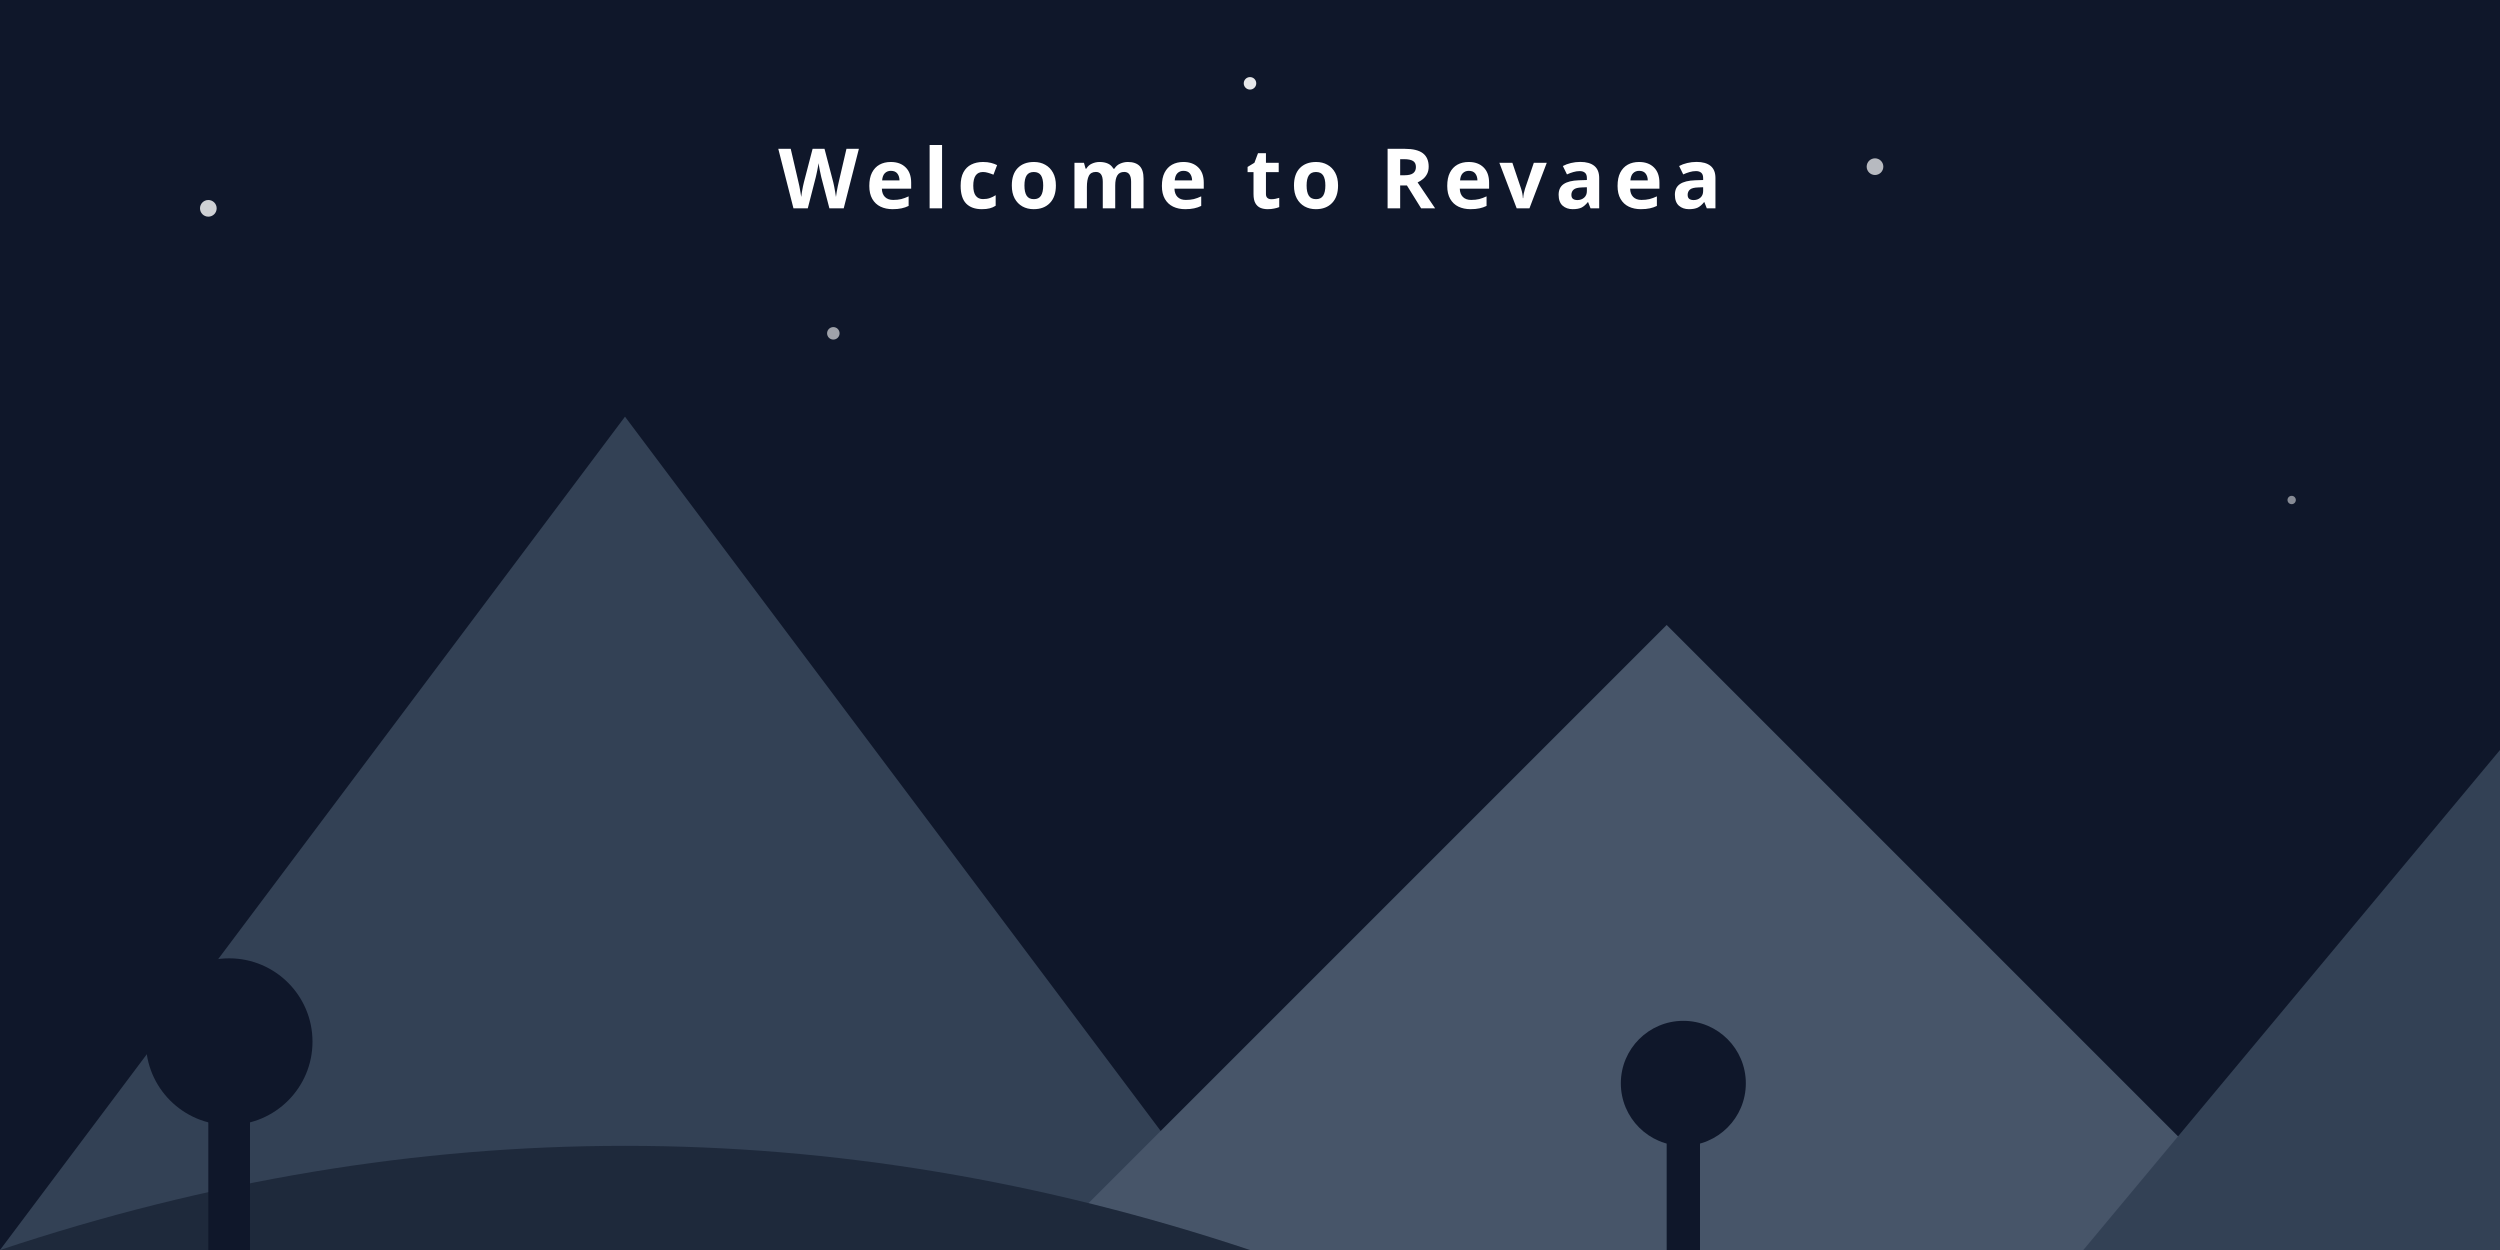
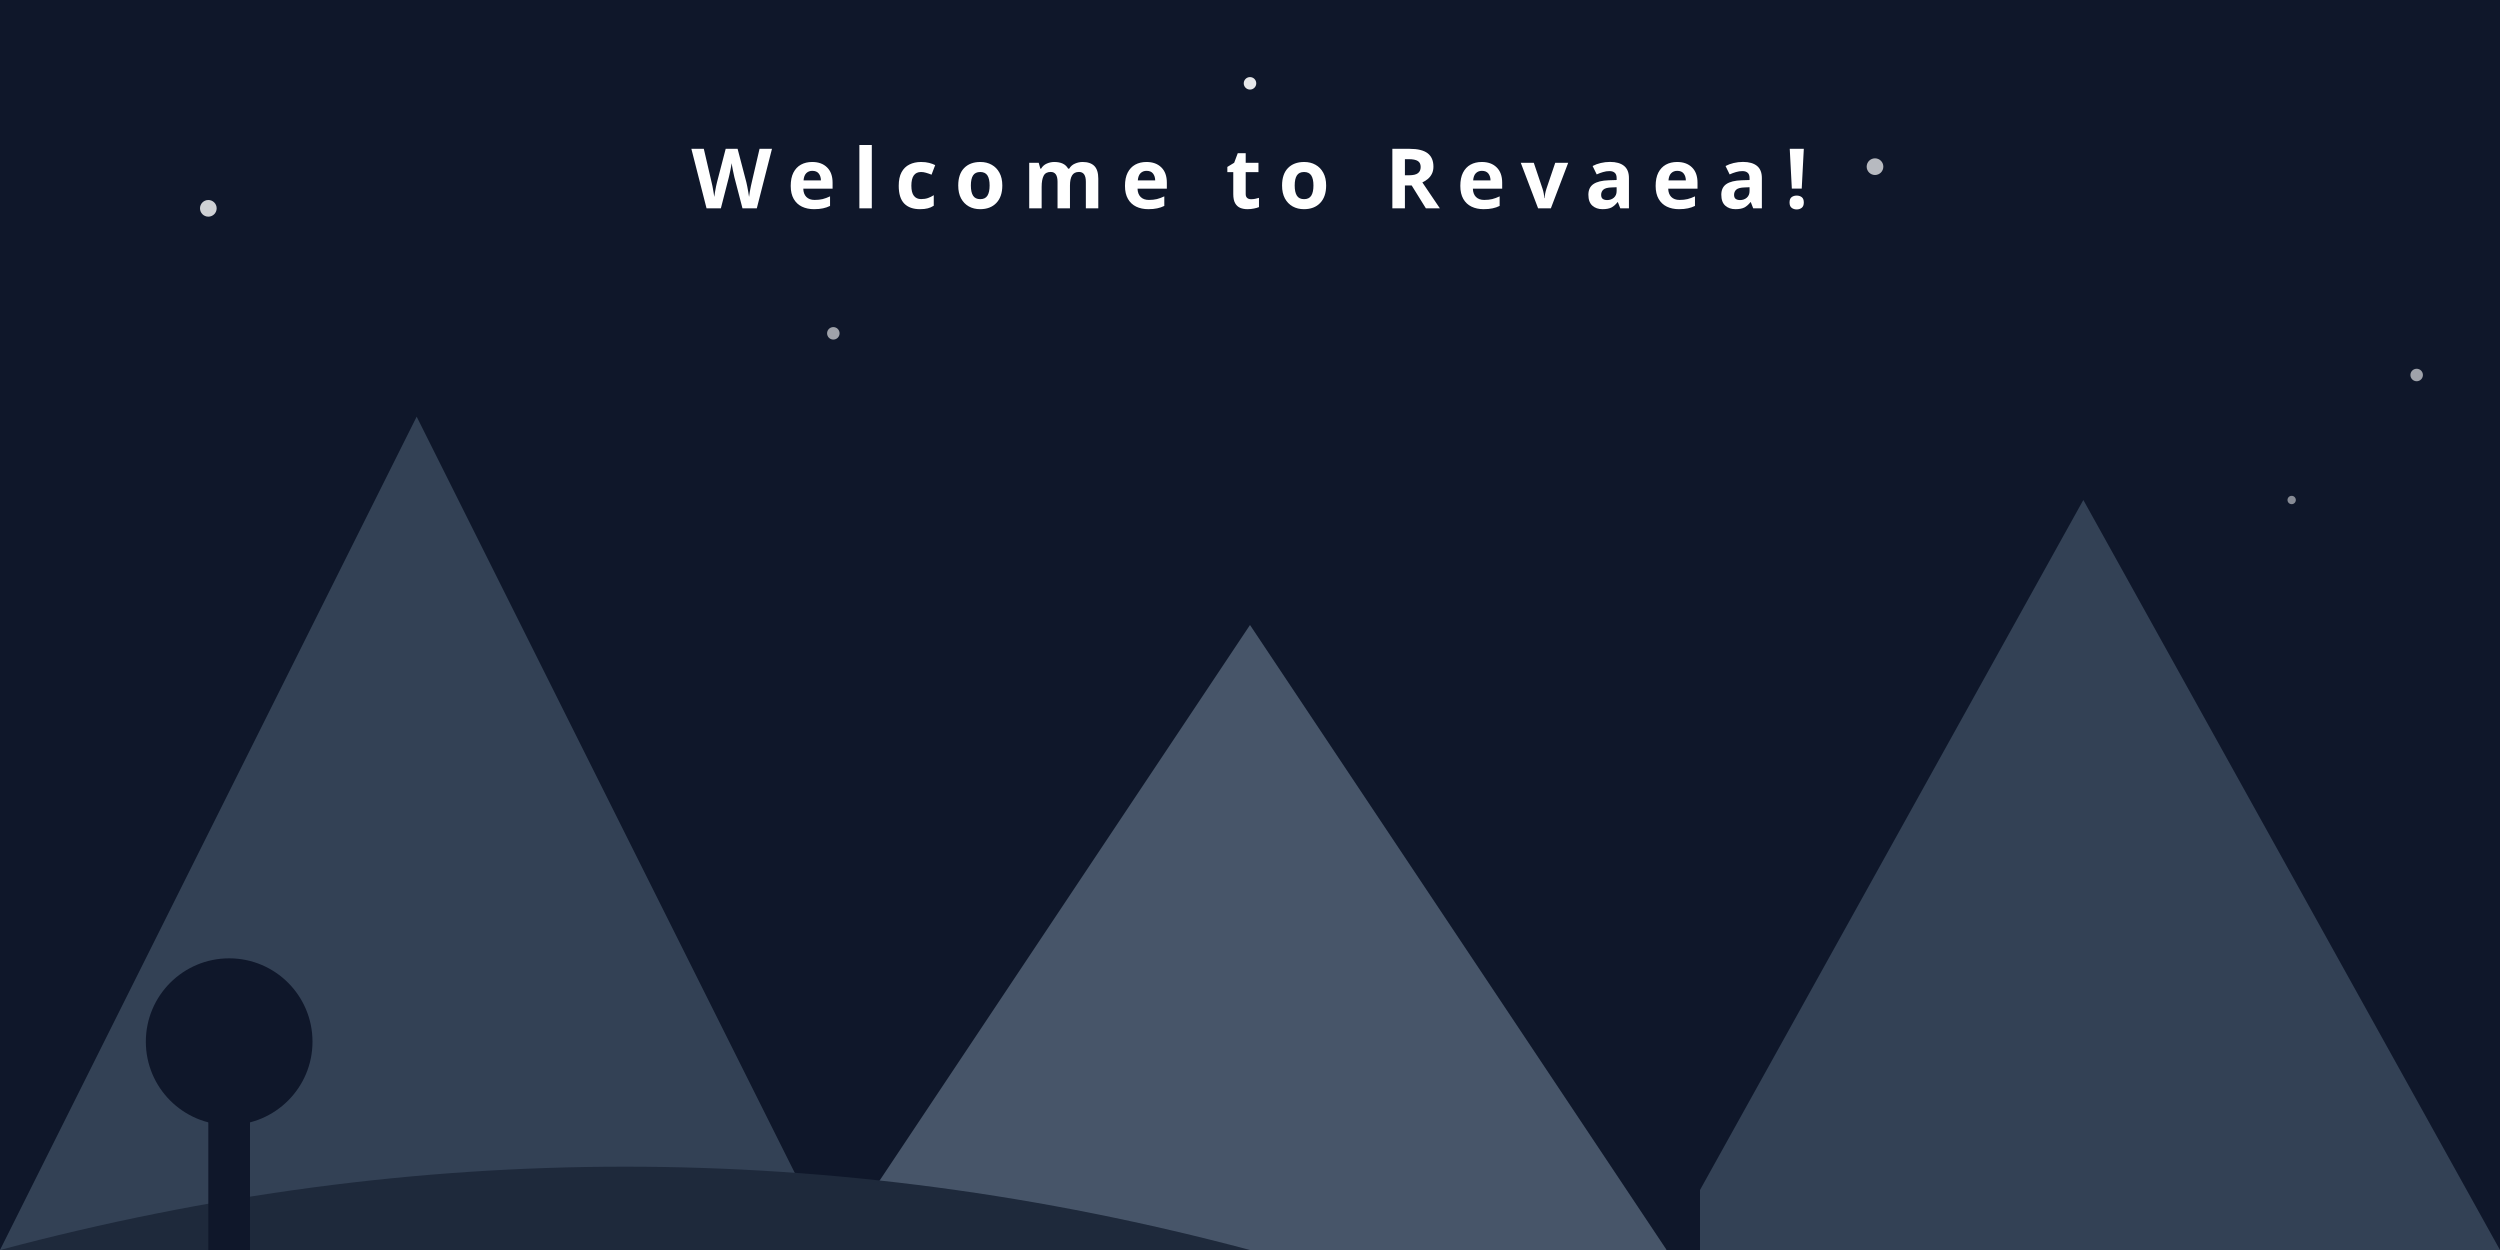
<svg xmlns="http://www.w3.org/2000/svg" width="600" height="300" viewBox="0 0 600 300">
  <style>
-     /* 核心魔法：定义移动动画 */
+     /* 原理说明：
+        为了无缝，动画必须移动正好一个"周期"的宽度。
+        这里我们的周期宽度是 600px。
+     */
    @keyframes scroll {
      0% { transform: translateX(0); }
-       100% { transform: translateX(-600px); } /* 移动一个屏幕的宽度 */
+       100% { transform: translateX(-600px); }
    }

-     /* 远景：星星 (动得超级慢，甚至不动) */
-     .layer-stars {
-       /* 这里我们让星星微微动一点点，增加灵动感 */
-       animation: scroll 60s linear infinite;
-     }
- 
-     /* 中景：远山 (动得慢) */
-     .layer-mountains {
-       animation: scroll 20s linear infinite;
-     }
- 
-     /* 近景：草地和树 (动得快！) */
-     .layer-ground {
-       animation: scroll 6s linear infinite;
-     }
+     .layer-stars { animation: scroll 60s linear infinite; }
+     .layer-mountains { animation: scroll 20s linear infinite; }
+     .layer-ground { animation: scroll 6s linear infinite; }
  </style>
  <rect width="100%" height="100%" fill="#0f172a" />
  <g class="layer-stars">
    <g id="stars-group">
      <circle cx="50" cy="50" r="2" fill="white" opacity="0.8" />
      <circle cx="200" cy="80" r="1.5" fill="white" opacity="0.6" />
      <circle cx="450" cy="40" r="2" fill="white" opacity="0.7" />
      <circle cx="550" cy="120" r="1" fill="white" opacity="0.5" />
      <circle cx="300" cy="20" r="1.5" fill="white" opacity="0.9" />
+       <circle cx="580" cy="90" r="1.5" fill="white" opacity="0.6" />
    </g>
    <use href="#stars-group" x="600" />
  </g>
  <g class="layer-mountains">
    <g id="mountain-group">
-       <path d="M0,300 L150,100 L300,300 Z" fill="#334155" />
-       <path d="M250,300 L400,150 L550,300 Z" fill="#475569" />
-       <path d="M500,300 L650,120 L800,300 Z" fill="#334155" />
+       <path d="M0,300 L100,100 L200,300 Z" fill="#334155" />
+       <path d="M200,300 L300,150 L400,300 Z" fill="#475569" />
+       <path d="M400,300 L500,120 L600,300 Z" fill="#334155" />
    </g>
    <use href="#mountain-group" x="600" />
  </g>
  <g class="layer-ground">
    <g id="ground-group">
-       <path d="M0,300 Q150,250 300,300 T600,300 V350 H0 Z" fill="#1e293b" />
-       <rect x="50" y="260" width="10" height="40" fill="#0f172a" />
-       <circle cx="55" cy="250" r="20" fill="#0f172a" />
-       <rect x="400" y="270" width="8" height="30" fill="#0f172a" />
-       <circle cx="404" cy="260" r="15" fill="#0f172a" />
+       <path d="M0,300 Q150,260 300,300 T600,300 V350 H0 Z" fill="#1e293b" />
+       <g transform="translate(50, 260)">
+         <rect width="10" height="40" fill="#0f172a" />
+         <circle cx="5" cy="-10" r="20" fill="#0f172a" />
+       </g>
+       <g transform="translate(400, 270)">
+         <rect width="8" height="30" fill="#0f172a" />
+         <circle cx="4" cy="-10" r="15" fill="#0f172a" />
+       </g>
    </g>
    <use href="#ground-group" x="600" />
  </g>
-   <text x="300" y="50" text-anchor="middle" fill="white" font-family="sans-serif" font-size="20" font-weight="bold" letter-spacing="2">
-     Welcome to Revaea
+   <text x="300" y="50" text-anchor="middle" fill="white" font-family="sans-serif" font-size="20" font-weight="bold" letter-spacing="4" style="text-shadow: 0 0 10px #38bdf8;">
+     Welcome to Revaea!
  </text>
</svg>
